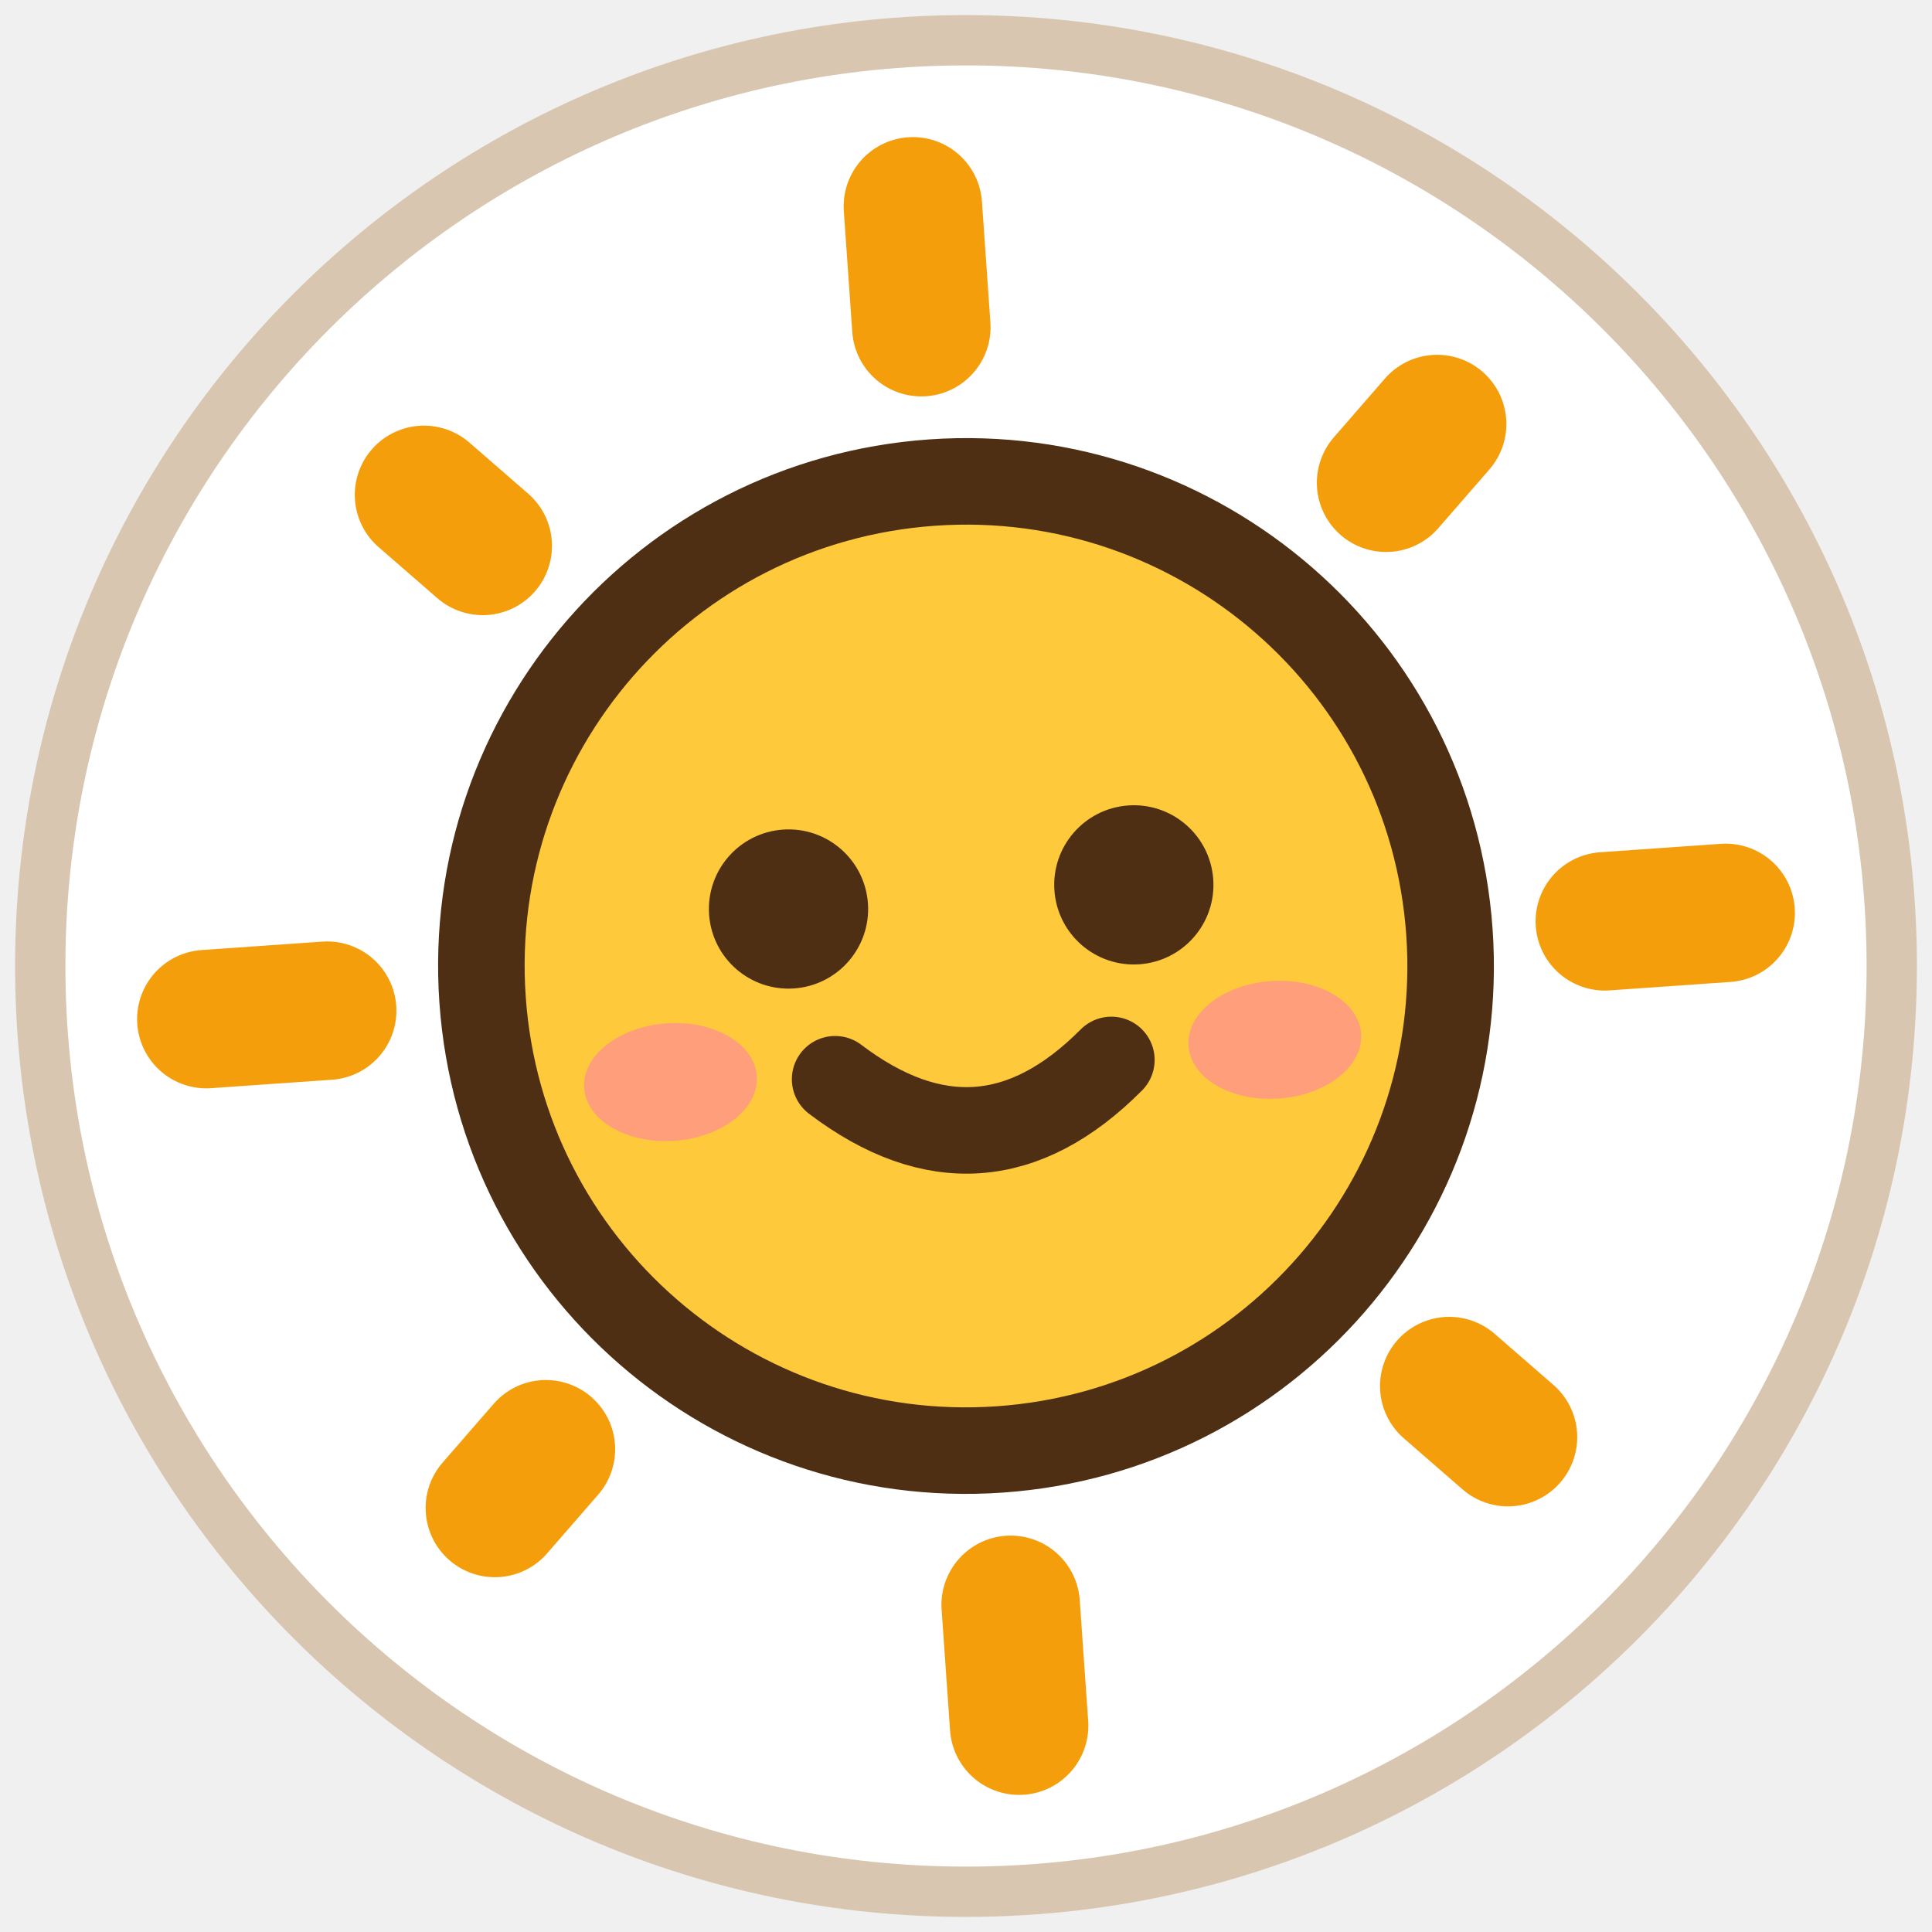
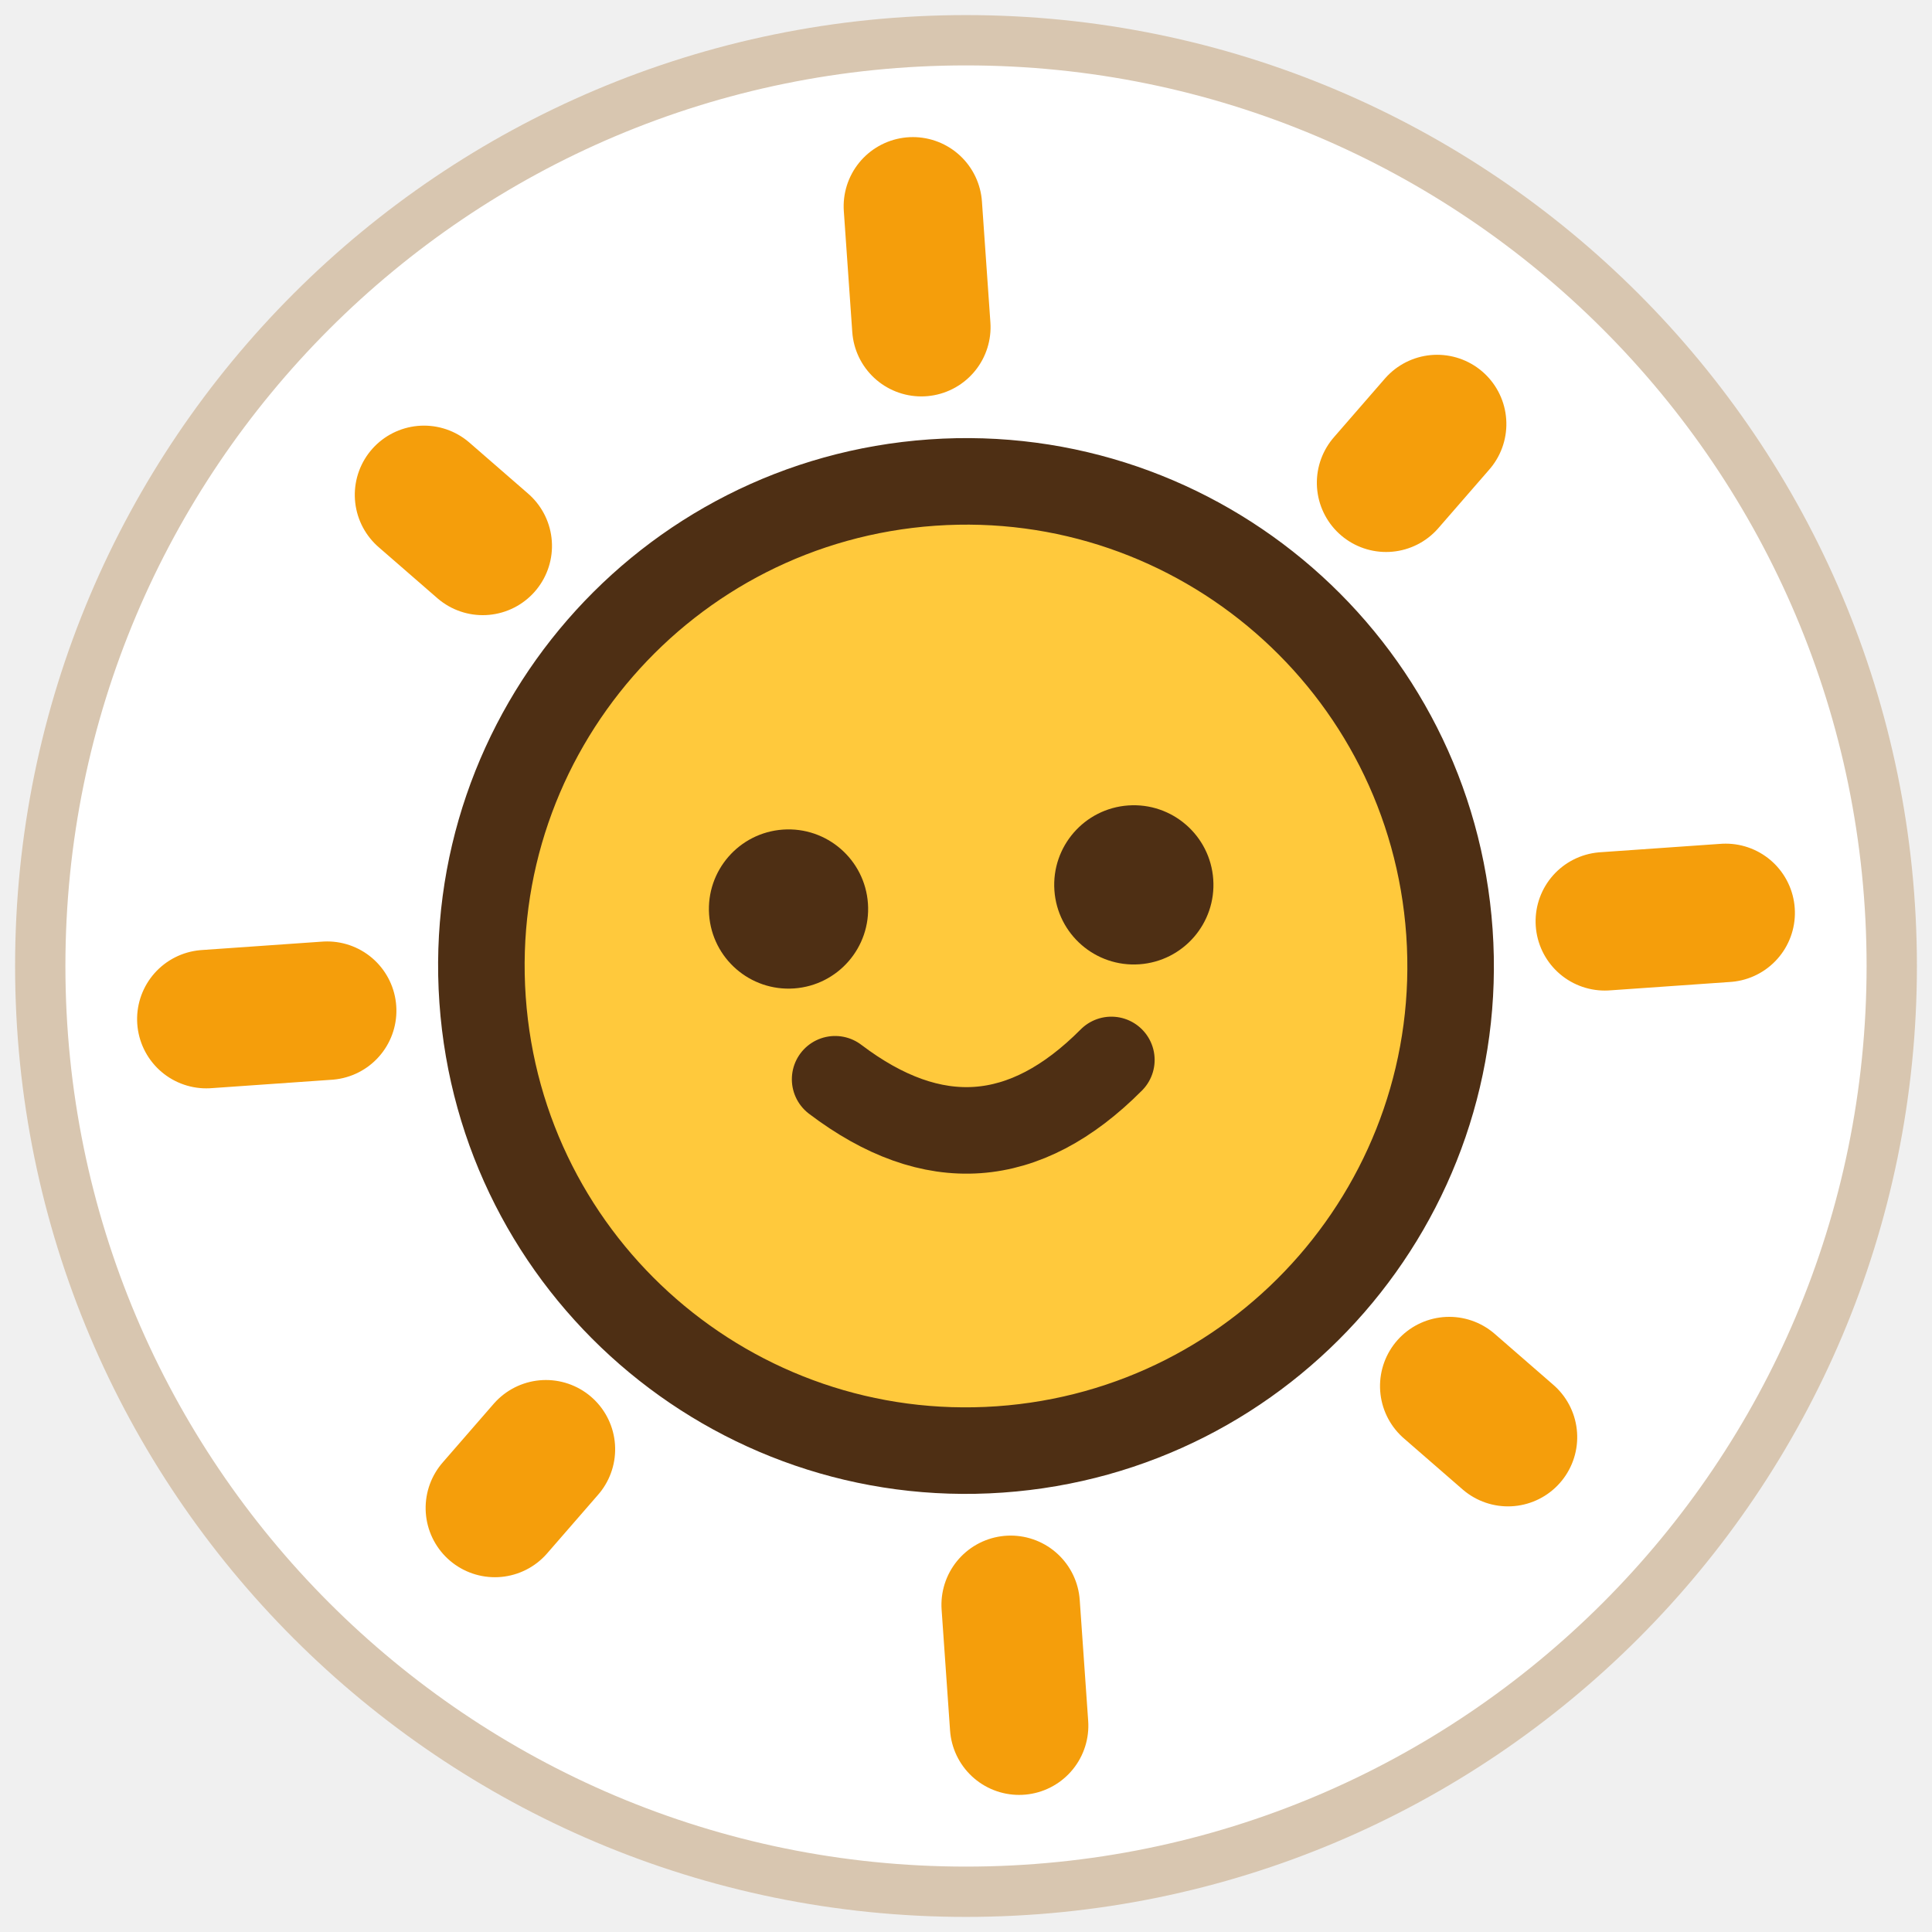
<svg xmlns="http://www.w3.org/2000/svg" viewBox="0 0 96 96" width="96" height="96" color="#4E2F14" role="img">
  <circle cx="48" cy="48" r="46" fill="#FFFFFF" stroke="#D8C6B0" stroke-width="2.5" />
  <g transform="rotate(-4 48 48)">
    <g transform="translate(48 48) scale(.86) translate(-48 -48)">
      <path d="M85 48L92 48M74.16 74.16L77.34 77.34M48 85L48 92M21.84 74.16L18.66 77.34M11 48L4 48M21.84 21.84L18.66 18.66M48 11L48 4M74.16 21.84L77.34 18.66" fill="none" stroke="#F59E0B" stroke-width="8" stroke-linecap="round" />
      <circle cx="48" cy="48" r="28" fill="#FFC93C" stroke="currentColor" stroke-width="5" />
-       <ellipse cx="30.5" cy="53.5" rx="5" ry="3.4" fill="#FF9E7A" />
-       <ellipse cx="65.5" cy="53.5" rx="5" ry="3.4" fill="#FF9E7A" />
      <circle cx="38" cy="44" r="4.6" fill="currentColor" />
      <circle cx="58" cy="44" r="4.6" fill="currentColor" />
      <path d="M40 54Q48 61 56 54" fill="none" stroke="currentColor" stroke-width="5" stroke-linecap="round" stroke-linejoin="round" />
    </g>
  </g>
</svg>
